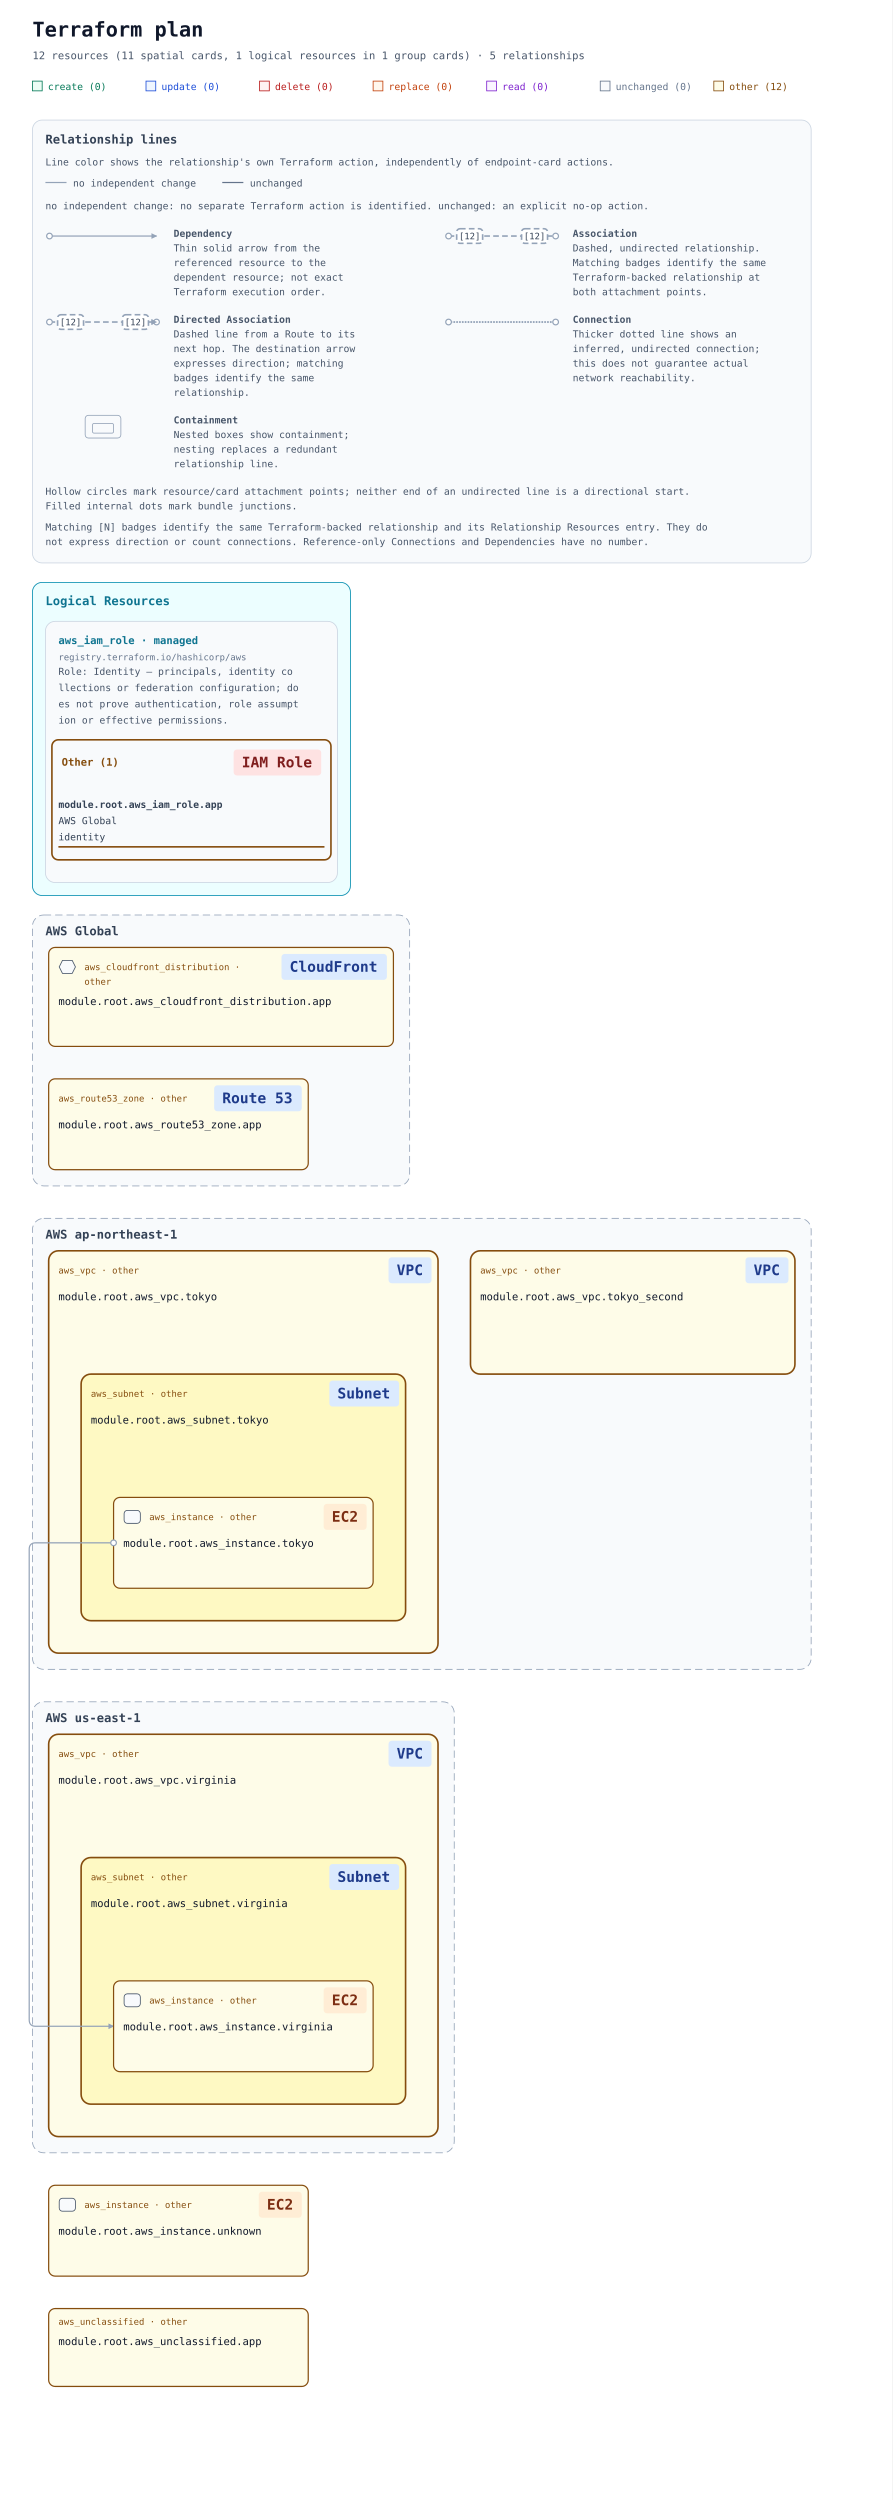
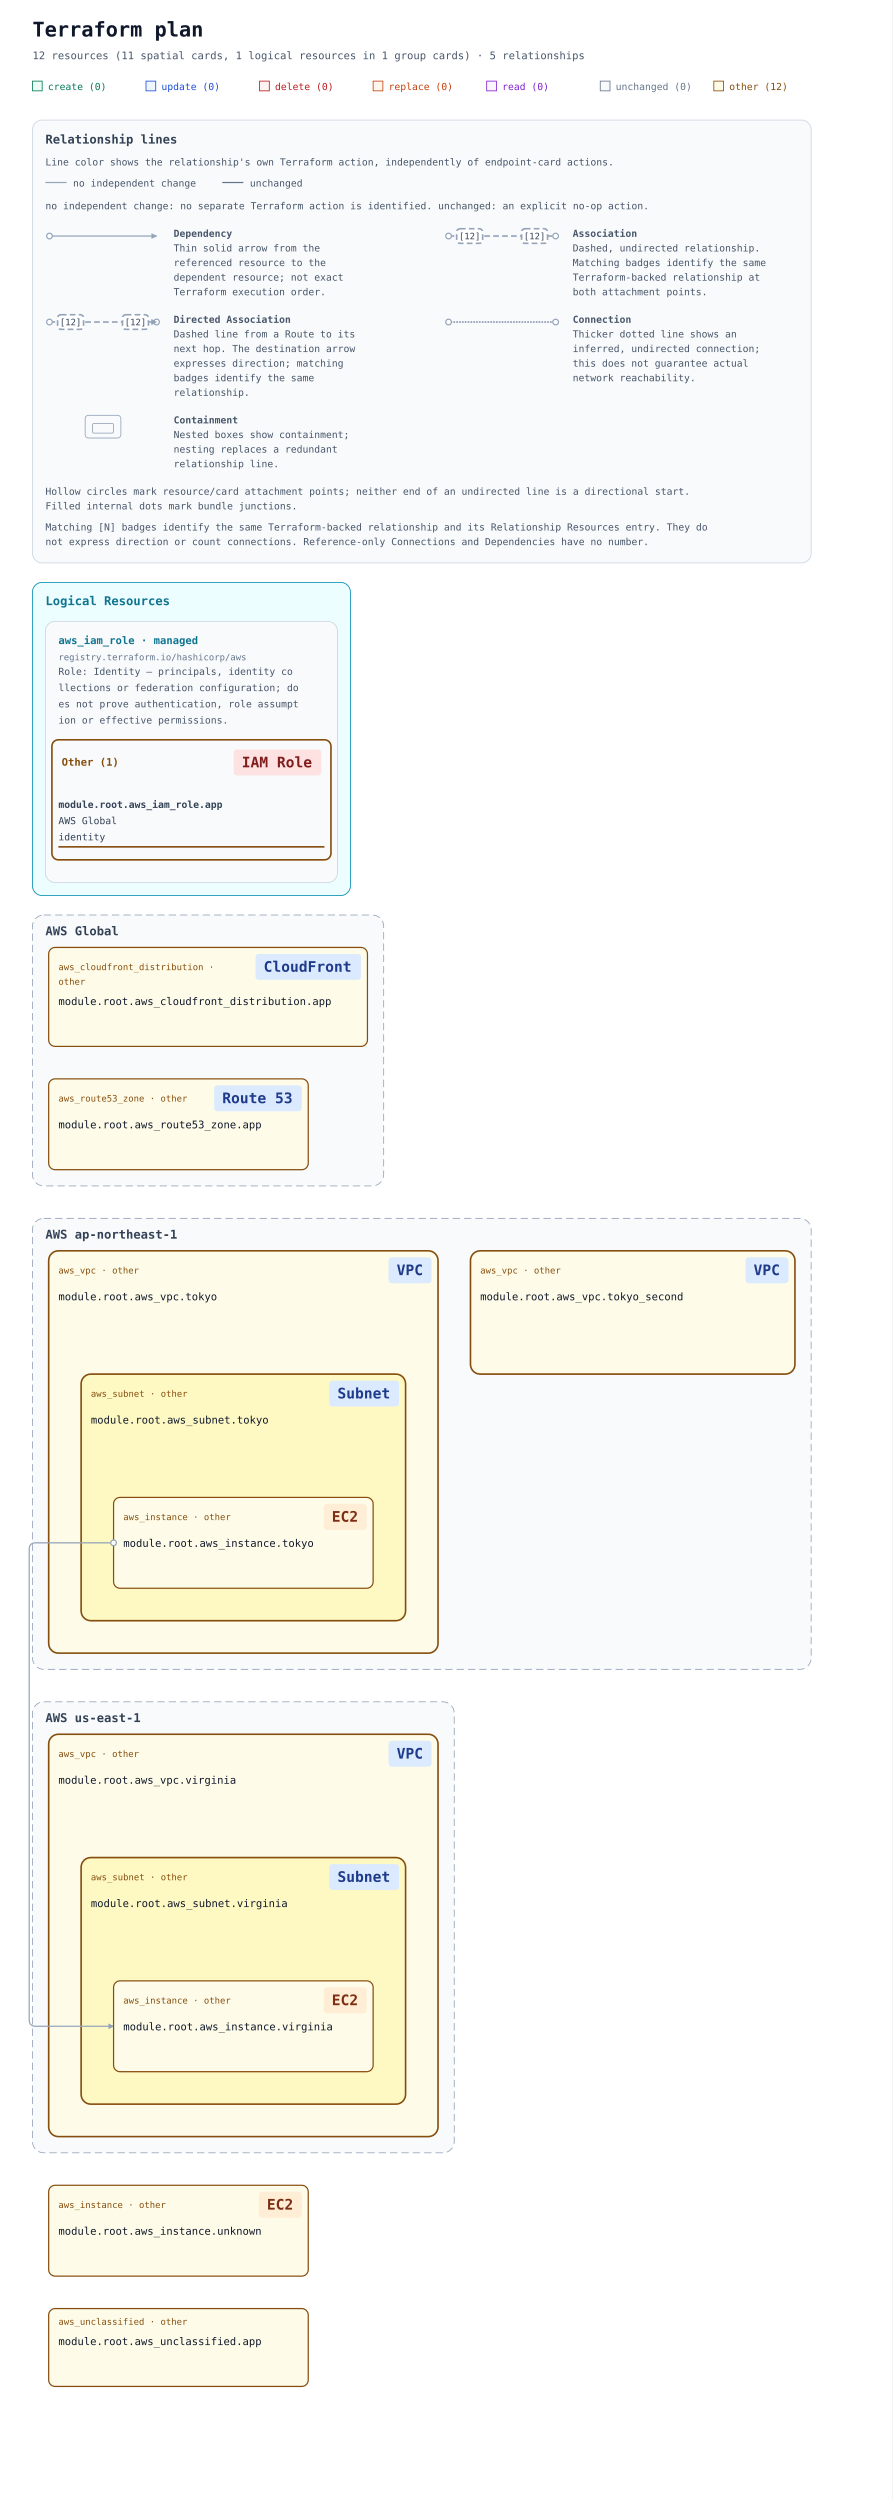
<svg xmlns="http://www.w3.org/2000/svg" width="1100" height="3082" viewBox="0 0 1100 3082" role="img" aria-labelledby="title description">
  <defs>
    <marker id="arrow" viewBox="0 0 10 10" refX="9" refY="5" markerWidth="7" markerHeight="7" markerUnits="userSpaceOnUse" orient="auto-start-reverse">
      <path d="M 0 0 L 10 5 L 0 10 z" fill="#94a3b8" />
    </marker>
    <mask id="container-occlusion-0" maskUnits="userSpaceOnUse" maskContentUnits="userSpaceOnUse" x="0" y="0" width="1100" height="2114" style="mask-type:luminance">
      <rect width="1100" height="2114" fill="white" />
      <rect data-occluder="resource-6177735f7670632e746f6b796f5f7365636f6e64-current" x="578" y="572" width="404" height="156" rx="14" fill="black" />
    </mask>
  </defs>
  <rect width="100%" height="100%" fill="#ffffff" />
  <g font-family="ui-monospace, SFMono-Regular, Consolas, monospace">
    <text x="40" y="45" font-size="25" font-weight="700" fill="#0f172a">Terraform plan</text>
    <text x="40" y="73" font-size="13" fill="#475569">12 resources (11 spatial cards, 1 logical resources in 1 group cards) · 5 relationships</text>
    <rect x="40" y="100" width="12" height="12" fill="#ecfdf5" stroke="#047857" />
    <text x="59" y="111" font-size="12" fill="#047857">create (0)</text>
    <rect x="180" y="100" width="12" height="12" fill="#eff6ff" stroke="#1d4ed8" />
    <text x="199" y="111" font-size="12" fill="#1d4ed8">update (0)</text>
    <rect x="320" y="100" width="12" height="12" fill="#fef2f2" stroke="#b91c1c" />
    <text x="339" y="111" font-size="12" fill="#b91c1c">delete (0)</text>
    <rect x="460" y="100" width="12" height="12" fill="#fff7ed" stroke="#c2410c" />
    <text x="479" y="111" font-size="12" fill="#c2410c">replace (0)</text>
    <rect x="600" y="100" width="12" height="12" fill="#faf5ff" stroke="#7e22ce" />
    <text x="619" y="111" font-size="12" fill="#7e22ce">read (0)</text>
    <rect x="740" y="100" width="12" height="12" fill="#f8fafc" stroke="#64748b" />
    <text x="759" y="111" font-size="12" fill="#64748b">unchanged (0)</text>
    <rect x="880" y="100" width="12" height="12" fill="#fefce8" stroke="#854d0e" />
    <text x="899" y="111" font-size="12" fill="#854d0e">other (12)</text>
    <g id="relationship-legend" font-size="12" fill="#475569" transform="translate(40 148)">
      <rect width="960" height="546" rx="12" fill="#f8fafc" stroke="#cbd5e1" />
      <text x="16" y="29" font-size="15" font-weight="700" fill="#334155">Relationship lines</text>
      <text x="16" y="56">Line color shows the relationship's own Terraform action, independently of endpoint-card actions.</text>
      <path data-legend-action="none" d="M 16 77 H 42" fill="none" stroke="#94a3b8" stroke-width="1.5" />
      <text x="50" y="82">no independent change</text>
      <path data-legend-action="unchanged" d="M 234 77 H 260" fill="none" stroke="#64748b" stroke-width="1.5" />
      <text x="268" y="82">unchanged</text>
      <text x="16" y="110">no independent change: no separate Terraform action is identified. unchanged: an explicit no-op action.</text>
      <g data-legend-entry="dependency" transform="translate(0 132)">
        <g data-legend-sample="dependency">
          <path data-legend-kind="dependency" data-directionality="directed" d="M 21 11 H 153" fill="none" stroke="#94a3b8" stroke-width="1.5" marker-end="url(#arrow)" />
          <circle data-legend-endpoint="source" cx="21" cy="11" r="3.5" fill="#ffffff" stroke="#94a3b8" stroke-width="1.5" />
        </g>
        <text x="174" y="12" font-weight="700">Dependency</text>
        <text x="174" y="30">Thin solid arrow from the</text>
        <text x="174" y="48">referenced resource to the</text>
        <text x="174" y="66">dependent resource; not exact</text>
        <text x="174" y="84">Terraform execution order.</text>
      </g>
      <g data-legend-entry="association" transform="translate(492 132)">
        <g data-legend-sample="association">
          <path data-legend-kind="association" data-directionality="undirected" d="M 21 11 H 153" fill="none" stroke="#94a3b8" stroke-width="2" stroke-dasharray="7 4" />
          <circle data-legend-endpoint="source" cx="21" cy="11" r="3.5" fill="#ffffff" stroke="#94a3b8" stroke-width="1.5" />
          <circle data-legend-endpoint="target" cx="153" cy="11" r="3.5" fill="#ffffff" stroke="#94a3b8" stroke-width="1.5" />
          <g data-legend-badge="source">
            <rect x="31" y="2" width="32" height="18" rx="4" fill="#ffffff" stroke="#94a3b8" stroke-width="2" stroke-dasharray="7 4" />
            <text x="47" y="15" text-anchor="middle" font-size="11" fill="#334155">[12]</text>
          </g>
          <g data-legend-badge="target">
            <rect x="111" y="2" width="32" height="18" rx="4" fill="#ffffff" stroke="#94a3b8" stroke-width="2" stroke-dasharray="7 4" />
            <text x="127" y="15" text-anchor="middle" font-size="11" fill="#334155">[12]</text>
          </g>
        </g>
        <text x="174" y="12" font-weight="700">Association</text>
        <text x="174" y="30">Dashed, undirected relationship.</text>
        <text x="174" y="48">Matching badges identify the same</text>
        <text x="174" y="66">Terraform-backed relationship at</text>
        <text x="174" y="84">both attachment points.</text>
      </g>
      <g data-legend-entry="directed-association" transform="translate(0 238)">
        <g data-legend-sample="directed-association">
          <path data-legend-kind="directed-association" data-directionality="directed" d="M 21 11 H 153" fill="none" stroke="#94a3b8" stroke-width="2" stroke-dasharray="7 4" marker-end="url(#arrow)" />
          <circle data-legend-endpoint="source" cx="21" cy="11" r="3.5" fill="#ffffff" stroke="#94a3b8" stroke-width="1.5" />
          <circle data-legend-endpoint="target" cx="153" cy="11" r="3.5" fill="#ffffff" stroke="#94a3b8" stroke-width="1.5" />
          <path data-legend-arrow="true" d="M 146.7 7.5 L 153.7 11 L 146.7 14.5 Z" fill="#94a3b8" />
          <g data-legend-badge="source">
            <rect x="31" y="2" width="32" height="18" rx="4" fill="#ffffff" stroke="#94a3b8" stroke-width="2" stroke-dasharray="7 4" />
            <text x="47" y="15" text-anchor="middle" font-size="11" fill="#334155">[12]</text>
          </g>
          <g data-legend-badge="target">
            <rect x="111" y="2" width="32" height="18" rx="4" fill="#ffffff" stroke="#94a3b8" stroke-width="2" stroke-dasharray="7 4" />
            <text x="127" y="15" text-anchor="middle" font-size="11" fill="#334155">[12]</text>
          </g>
        </g>
        <text x="174" y="12" font-weight="700">Directed Association</text>
        <text x="174" y="30">Dashed line from a Route to its</text>
        <text x="174" y="48">next hop. The destination arrow</text>
        <text x="174" y="66">expresses direction; matching</text>
        <text x="174" y="84">badges identify the same</text>
        <text x="174" y="102">relationship.</text>
      </g>
      <g data-legend-entry="connection" transform="translate(492 238)">
        <g data-legend-sample="connection">
          <path data-legend-kind="connection" data-directionality="undirected" d="M 21 11 H 153" fill="none" stroke="#94a3b8" stroke-width="2.5" stroke-dasharray="0 3.5" stroke-linecap="round" />
          <circle data-legend-endpoint="source" cx="21" cy="11" r="3.5" fill="#ffffff" stroke="#94a3b8" stroke-width="1.5" />
          <circle data-legend-endpoint="target" cx="153" cy="11" r="3.5" fill="#ffffff" stroke="#94a3b8" stroke-width="1.5" />
        </g>
        <text x="174" y="12" font-weight="700">Connection</text>
        <text x="174" y="30">Thicker dotted line shows an</text>
        <text x="174" y="48">inferred, undirected connection;</text>
        <text x="174" y="66">this does not guarantee actual</text>
        <text x="174" y="84">network reachability.</text>
      </g>
      <g data-legend-entry="containment" transform="translate(0 362)">
        <g data-legend-sample="containment">
          <g data-legend-kind="containment" fill="none" stroke="#94a3b8">
            <rect x="65" y="2" width="44" height="28" rx="4" />
            <rect x="74" y="12" width="26" height="12" rx="2" />
          </g>
        </g>
        <text x="174" y="12" font-weight="700">Containment</text>
        <text x="174" y="30">Nested boxes show containment;</text>
        <text x="174" y="48">nesting replaces a redundant</text>
        <text x="174" y="66">relationship line.</text>
      </g>
      <text x="16" y="462">Hollow circles mark resource/card attachment points; neither end of an undirected line is a directional start.</text>
      <text x="16" y="480">Filled internal dots mark bundle junctions.</text>
      <text x="16" y="506">Matching [N] badges identify the same Terraform-backed relationship and its Relationship Resources entry. They do</text>
      <text x="16" y="524">not express direction or count connections. Reference-only Connections and Dependencies have no number.</text>
    </g>
    <g transform="translate(0 558)">
      <g data-annotation-area="true">
        <g data-annotation-card="true" transform="translate(40 160)">
          <rect width="392" height="386" rx="12" fill="#f8fafc" stroke="#cbd5e1" />
          <g data-annotation-section="Logical Resources">
            <rect width="392" height="386" rx="12" fill="#ecfeff" stroke="#0891b2" />
            <text x="16" y="28" font-size="15" font-weight="700" fill="#0e7490">Logical Resources</text>
            <g data-annotation-card="true" transform="translate(16 48)">
              <rect width="360" height="322" rx="12" fill="#f8fafc" stroke="#cbd5e1" />
              <g data-logical-group="true" data-provider-source="registry.terraform.io/hashicorp/aws" data-resource-type="aws_iam_role" data-mode="managed">
                <text x="16" y="28" font-size="13" font-weight="700" fill="#0e7490">aws_iam_role · managed</text>
                <text x="16" y="48" font-size="11" fill="#64748b">registry.terraform.io/hashicorp/aws</text>
                <text data-role-explanation="true" x="16" y="66" font-size="12" fill="#475569" xml:space="preserve">Role: Identity — principals, identity co</text>
                <text data-role-explanation="true" x="16" y="86" font-size="12" fill="#475569" xml:space="preserve">llections or federation configuration; do</text>
                <text data-role-explanation="true" x="16" y="106" font-size="12" fill="#475569" xml:space="preserve">es not prove authentication, role assumpt</text>
                <text data-role-explanation="true" x="16" y="126" font-size="12" fill="#475569" xml:space="preserve">ion or effective permissions.</text>
                <g data-action-section="other">
                  <rect x="8" y="146" width="344" height="148" rx="8" fill="none" stroke="#854d0e" stroke-width="2" />
                  <text data-action-heading="true" x="20" y="178" font-size="13" font-weight="700" fill="#854d0e" xml:space="preserve">Other (1)</text>
                  <rect data-service-badge="true" data-presentation-padding="10 4" data-service-category="iam" data-service-full-name="AWS Identity and Access Management" data-display-name="IAM Role" x="232" y="158" width="108" height="32" rx="4" fill="#fee2e2" />
                  <text data-service-name="true" x="242" y="180" font-size="18" font-weight="700" fill="#7f1d1d" xml:space="preserve">IAM Role</text>
                  <g id="resource-6177735f69616d5f726f6c652e617070-current" data-architecture-id="terraform:6177735f69616d5f726f6c652e617070-current" data-entity-kind="terraform" data-placement="logical" data-terraform-address="aws_iam_role.app" data-qualified-address="module.root.aws_iam_role.app" data-mode="managed" transform="translate(0 202)" data-role="identity">
                    <text x="16" y="28" font-size="12" fill="#334155" xml:space="preserve" font-weight="700">module.root.aws_iam_role.app</text>
                    <text x="16" y="48" font-size="12" fill="#334155" xml:space="preserve">AWS Global</text>
                    <text x="16" y="68" font-size="12" fill="#334155" xml:space="preserve">identity</text>
                    <line data-resource-underline="true" x1="16" y1="76" x2="344" y2="76" stroke="#854d0e" stroke-width="2" />
                  </g>
                </g>
              </g>
            </g>
          </g>
        </g>
      </g>
      <g data-architecture="true" transform="translate(0 410)">
        <g data-deployment-scope="true" data-scope-provider="AWS" data-global="true">
-           <rect x="40" y="160" width="465" height="334" rx="14" fill="#f8fafc" stroke="#94a3b8" stroke-dasharray="9 5" />
+           <rect x="40" y="160" width="433" height="334" rx="14" fill="#f8fafc" stroke="#94a3b8" stroke-dasharray="9 5" />
          <text x="56" y="185" font-size="15" font-weight="700" fill="#334155">AWS Global</text>
        </g>
        <g data-deployment-scope="true" data-scope-provider="AWS" data-region="ap-northeast-1">
          <rect x="40" y="534" width="960" height="556" rx="14" fill="#f8fafc" stroke="#94a3b8" stroke-dasharray="9 5" />
          <text x="56" y="559" font-size="15" font-weight="700" fill="#334155">AWS ap-northeast-1</text>
        </g>
        <g data-deployment-scope="true" data-scope-provider="AWS" data-region="us-east-1">
          <rect x="40" y="1130" width="520" height="556" rx="14" fill="#f8fafc" stroke="#94a3b8" stroke-dasharray="9 5" />
          <text x="56" y="1155" font-size="15" font-weight="700" fill="#334155">AWS us-east-1</text>
        </g>
        <g data-container="resource-6177735f7670632e746f6b796f-current">
          <rect x="60" y="574" width="480" height="496" rx="12" fill="#fefce8" stroke="#854d0e" stroke-width="2" data-mode="managed" />
        </g>
        <g data-container="resource-6177735f7375626e65742e746f6b796f-current">
          <rect x="100" y="726" width="400" height="304" rx="12" fill="#fef9c3" stroke="#854d0e" stroke-width="2" data-mode="managed" />
        </g>
        <g data-container="resource-6177735f7670632e76697267696e6961-current">
          <rect x="60" y="1170" width="480" height="496" rx="12" fill="#fefce8" stroke="#854d0e" stroke-width="2" data-mode="managed" />
        </g>
        <g data-container="resource-6177735f7375626e65742e76697267696e6961-current">
          <rect x="100" y="1322" width="400" height="304" rx="12" fill="#fef9c3" stroke="#854d0e" stroke-width="2" data-mode="managed" />
        </g>
        <g data-container="resource-6177735f7670632e746f6b796f5f7365636f6e64-current">
          <rect x="580" y="574" width="400" height="152" rx="12" fill="#fefce8" stroke="#854d0e" stroke-width="2" data-mode="managed" />
        </g>
        <path d="M 140 934 L 44 934 Q 36 934 36 942 L 36 1522 Q 36 1530 44 1530 L 140 1530 " data-edge-kind="dependency" data-directionality="directed" data-source="resource-6177735f696e7374616e63652e746f6b796f-current" data-target="resource-6177735f696e7374616e63652e76697267696e6961-current" fill="none" stroke="#94a3b8" stroke-width="1.5" stroke-linejoin="round" marker-end="url(#arrow)" mask="url(#container-occlusion-0)" />
        <g data-edge-kind="containment" data-source="resource-6177735f7375626e65742e746f6b796f-current" data-target="resource-6177735f696e7374616e63652e746f6b796f-current" />
        <g data-edge-kind="containment" data-source="resource-6177735f7375626e65742e76697267696e6961-current" data-target="resource-6177735f696e7374616e63652e76697267696e6961-current" />
        <g data-edge-kind="containment" data-source="resource-6177735f7670632e746f6b796f-current" data-target="resource-6177735f7375626e65742e746f6b796f-current" />
        <g data-edge-kind="containment" data-source="resource-6177735f7670632e76697267696e6961-current" data-target="resource-6177735f7375626e65742e76697267696e6961-current" />
        <g id="resource-6177735f636c6f756466726f6e745f646973747269627574696f6e2e617070-current" data-architecture-id="terraform:6177735f636c6f756466726f6e745f646973747269627574696f6e2e617070-current" data-qualified-address="module.root.aws_cloudfront_distribution.app" data-terraform-address="aws_cloudfront_distribution.app">
-           <rect x="60" y="200" width="425" height="122" rx="8" fill="#fefce8" stroke="#854d0e" stroke-width="1.5" data-mode="managed" />
-           <text data-resource-type-heading="true" x="104" y="228" font-size="11" fill="#854d0e" xml:space="preserve">aws_cloudfront_distribution · </text>
-           <text data-resource-type-heading="true" x="104" y="246" font-size="11" fill="#854d0e" xml:space="preserve">other</text>
-           <rect data-service-badge="true" data-presentation-padding="10 4" data-service-category="network" data-service-full-name="Amazon CloudFront" data-display-name="CloudFront" x="347" y="208" width="130" height="32" rx="4" fill="#dbeafe" />
-           <text data-service-name="true" x="357" y="230" font-size="18" font-weight="700" fill="#1e3a8a" xml:space="preserve">CloudFront</text>
-           <g data-role-shape="network" transform="translate(72 215)" role="img" aria-label="Visual role: network" pointer-events="none" fill="#f8fafc" stroke="#475569" stroke-width="1">
-             <path d="M5 1 H17 L21 9 L17 17 H5 L1 9 Z" />
-           </g>
+           <rect x="60" y="200" width="393" height="122" rx="8" fill="#fefce8" stroke="#854d0e" stroke-width="1.5" data-mode="managed" />
+           <text data-resource-type-heading="true" x="72" y="228" font-size="11" fill="#854d0e" xml:space="preserve">aws_cloudfront_distribution · </text>
+           <text data-resource-type-heading="true" x="72" y="246" font-size="11" fill="#854d0e" xml:space="preserve">other</text>
+           <rect data-service-badge="true" data-presentation-padding="10 4" data-service-category="network" data-service-full-name="Amazon CloudFront" data-display-name="CloudFront" x="315" y="208" width="130" height="32" rx="4" fill="#dbeafe" />
+           <text data-service-name="true" x="325" y="230" font-size="18" font-weight="700" fill="#1e3a8a" xml:space="preserve">CloudFront</text>
          <text x="72" y="271" font-size="13" fill="#0f172a" xml:space="preserve">module.root.aws_cloudfront_distribution.app</text>
          <text x="72" y="310" font-size="10" fill="#64748b" />
        </g>
        <g id="resource-6177735f696e7374616e63652e746f6b796f-current" data-architecture-id="terraform:6177735f696e7374616e63652e746f6b796f-current" data-qualified-address="module.root.aws_instance.tokyo" data-terraform-address="aws_instance.tokyo">
          <rect x="140" y="878" width="320" height="112" rx="8" fill="#fefce8" stroke="#854d0e" stroke-width="1.5" data-mode="managed" />
-           <text data-resource-type-heading="true" x="184" y="906" font-size="11" fill="#854d0e" xml:space="preserve">aws_instance · other</text>
+           <text data-resource-type-heading="true" x="152" y="906" font-size="11" fill="#854d0e" xml:space="preserve">aws_instance · other</text>
          <rect data-service-badge="true" data-presentation-padding="10 4" data-service-category="compute" data-service-full-name="Amazon EC2" data-display-name="EC2" x="399" y="886" width="53" height="32" rx="4" fill="#ffedd5" />
          <text data-service-name="true" x="409" y="908" font-size="18" font-weight="700" fill="#7c2d12" xml:space="preserve">EC2</text>
-           <g data-role-shape="execution" transform="translate(152 893)" role="img" aria-label="Visual role: execution" pointer-events="none" fill="#f8fafc" stroke="#475569" stroke-width="1">
-             <rect x="1" y="1" width="20" height="16" rx="4" />
-           </g>
          <text x="152" y="939" font-size="13" fill="#0f172a" xml:space="preserve">module.root.aws_instance.tokyo</text>
          <text x="152" y="978" font-size="10" fill="#64748b" />
        </g>
        <g id="resource-6177735f696e7374616e63652e756e6b6e6f776e-current" data-architecture-id="terraform:6177735f696e7374616e63652e756e6b6e6f776e-current" data-qualified-address="module.root.aws_instance.unknown" data-terraform-address="aws_instance.unknown">
          <rect x="60" y="1726" width="320" height="112" rx="8" fill="#fefce8" stroke="#854d0e" stroke-width="1.5" data-mode="managed" />
-           <text data-resource-type-heading="true" x="104" y="1754" font-size="11" fill="#854d0e" xml:space="preserve">aws_instance · other</text>
+           <text data-resource-type-heading="true" x="72" y="1754" font-size="11" fill="#854d0e" xml:space="preserve">aws_instance · other</text>
          <rect data-service-badge="true" data-presentation-padding="10 4" data-service-category="compute" data-service-full-name="Amazon EC2" data-display-name="EC2" x="319" y="1734" width="53" height="32" rx="4" fill="#ffedd5" />
          <text data-service-name="true" x="329" y="1756" font-size="18" font-weight="700" fill="#7c2d12" xml:space="preserve">EC2</text>
-           <g data-role-shape="execution" transform="translate(72 1741)" role="img" aria-label="Visual role: execution" pointer-events="none" fill="#f8fafc" stroke="#475569" stroke-width="1">
-             <rect x="1" y="1" width="20" height="16" rx="4" />
-           </g>
          <text x="72" y="1787" font-size="13" fill="#0f172a" xml:space="preserve">module.root.aws_instance.unknown</text>
          <text x="72" y="1826" font-size="10" fill="#64748b" />
        </g>
        <g id="resource-6177735f696e7374616e63652e76697267696e6961-current" data-architecture-id="terraform:6177735f696e7374616e63652e76697267696e6961-current" data-qualified-address="module.root.aws_instance.virginia" data-terraform-address="aws_instance.virginia">
          <rect x="140" y="1474" width="320" height="112" rx="8" fill="#fefce8" stroke="#854d0e" stroke-width="1.5" data-mode="managed" />
-           <text data-resource-type-heading="true" x="184" y="1502" font-size="11" fill="#854d0e" xml:space="preserve">aws_instance · other</text>
+           <text data-resource-type-heading="true" x="152" y="1502" font-size="11" fill="#854d0e" xml:space="preserve">aws_instance · other</text>
          <rect data-service-badge="true" data-presentation-padding="10 4" data-service-category="compute" data-service-full-name="Amazon EC2" data-display-name="EC2" x="399" y="1482" width="53" height="32" rx="4" fill="#ffedd5" />
          <text data-service-name="true" x="409" y="1504" font-size="18" font-weight="700" fill="#7c2d12" xml:space="preserve">EC2</text>
-           <g data-role-shape="execution" transform="translate(152 1489)" role="img" aria-label="Visual role: execution" pointer-events="none" fill="#f8fafc" stroke="#475569" stroke-width="1">
-             <rect x="1" y="1" width="20" height="16" rx="4" />
-           </g>
          <text x="152" y="1535" font-size="13" fill="#0f172a" xml:space="preserve">module.root.aws_instance.virginia</text>
          <text x="152" y="1574" font-size="10" fill="#64748b" />
        </g>
        <g id="resource-6177735f726f75746535335f7a6f6e652e617070-current" data-architecture-id="terraform:6177735f726f75746535335f7a6f6e652e617070-current" data-qualified-address="module.root.aws_route53_zone.app" data-terraform-address="aws_route53_zone.app">
          <rect x="60" y="362" width="320" height="112" rx="8" fill="#fefce8" stroke="#854d0e" stroke-width="1.5" data-mode="managed" />
          <text data-resource-type-heading="true" x="72" y="390" font-size="11" fill="#854d0e" xml:space="preserve">aws_route53_zone · other</text>
          <rect data-service-badge="true" data-presentation-padding="10 4" data-service-category="network" data-service-full-name="Amazon Route 53" data-display-name="Route 53" x="264" y="370" width="108" height="32" rx="4" fill="#dbeafe" />
          <text data-service-name="true" x="274" y="392" font-size="18" font-weight="700" fill="#1e3a8a" xml:space="preserve">Route 53</text>
          <text x="72" y="423" font-size="13" fill="#0f172a" xml:space="preserve">module.root.aws_route53_zone.app</text>
          <text x="72" y="462" font-size="10" fill="#64748b" />
        </g>
        <g id="resource-6177735f7375626e65742e746f6b796f-current" data-architecture-id="terraform:6177735f7375626e65742e746f6b796f-current" data-qualified-address="module.root.aws_subnet.tokyo" data-terraform-address="aws_subnet.tokyo" data-presentation-header="100 726 400 112">
          <text data-resource-type-heading="true" x="112" y="754" font-size="11" fill="#854d0e" xml:space="preserve">aws_subnet · other</text>
          <rect data-service-badge="true" data-presentation-padding="10 4" data-service-category="network" data-service-full-name="Amazon VPC" data-display-name="Subnet" x="406" y="734" width="86" height="32" rx="4" fill="#dbeafe" />
          <text data-service-name="true" x="416" y="756" font-size="18" font-weight="700" fill="#1e3a8a" xml:space="preserve">Subnet</text>
          <text x="112" y="787" font-size="13" fill="#0f172a" xml:space="preserve">module.root.aws_subnet.tokyo</text>
          <text x="112" y="826" font-size="10" fill="#64748b" />
        </g>
        <g id="resource-6177735f7375626e65742e76697267696e6961-current" data-architecture-id="terraform:6177735f7375626e65742e76697267696e6961-current" data-qualified-address="module.root.aws_subnet.virginia" data-terraform-address="aws_subnet.virginia" data-presentation-header="100 1322 400 112">
          <text data-resource-type-heading="true" x="112" y="1350" font-size="11" fill="#854d0e" xml:space="preserve">aws_subnet · other</text>
          <rect data-service-badge="true" data-presentation-padding="10 4" data-service-category="network" data-service-full-name="Amazon VPC" data-display-name="Subnet" x="406" y="1330" width="86" height="32" rx="4" fill="#dbeafe" />
          <text data-service-name="true" x="416" y="1352" font-size="18" font-weight="700" fill="#1e3a8a" xml:space="preserve">Subnet</text>
          <text x="112" y="1383" font-size="13" fill="#0f172a" xml:space="preserve">module.root.aws_subnet.virginia</text>
          <text x="112" y="1422" font-size="10" fill="#64748b" />
        </g>
        <g id="resource-6177735f756e636c61737369666965642e617070-current" data-architecture-id="terraform:6177735f756e636c61737369666965642e617070-current" data-qualified-address="module.root.aws_unclassified.app" data-terraform-address="aws_unclassified.app">
          <rect x="60" y="1878" width="320" height="96" rx="8" fill="#fefce8" stroke="#854d0e" stroke-width="1.5" data-mode="managed" />
          <text data-resource-type-heading="true" x="72" y="1898" font-size="11" fill="#854d0e" xml:space="preserve">aws_unclassified · other</text>
          <text x="72" y="1923" font-size="13" fill="#0f172a" xml:space="preserve">module.root.aws_unclassified.app</text>
          <text x="72" y="1962" font-size="10" fill="#64748b" />
        </g>
        <g id="resource-6177735f7670632e746f6b796f-current" data-architecture-id="terraform:6177735f7670632e746f6b796f-current" data-qualified-address="module.root.aws_vpc.tokyo" data-terraform-address="aws_vpc.tokyo" data-presentation-header="60 574 480 112">
          <text data-resource-type-heading="true" x="72" y="602" font-size="11" fill="#854d0e" xml:space="preserve">aws_vpc · other</text>
          <rect data-service-badge="true" data-presentation-padding="10 4" data-service-category="network" data-service-full-name="Amazon VPC" data-display-name="VPC" x="479" y="582" width="53" height="32" rx="4" fill="#dbeafe" />
          <text data-service-name="true" x="489" y="604" font-size="18" font-weight="700" fill="#1e3a8a" xml:space="preserve">VPC</text>
          <text x="72" y="635" font-size="13" fill="#0f172a" xml:space="preserve">module.root.aws_vpc.tokyo</text>
          <text x="72" y="674" font-size="10" fill="#64748b" />
        </g>
        <g id="resource-6177735f7670632e746f6b796f5f7365636f6e64-current" data-architecture-id="terraform:6177735f7670632e746f6b796f5f7365636f6e64-current" data-qualified-address="module.root.aws_vpc.tokyo_second" data-terraform-address="aws_vpc.tokyo_second" data-presentation-header="580 574 400 112">
          <text data-resource-type-heading="true" x="592" y="602" font-size="11" fill="#854d0e" xml:space="preserve">aws_vpc · other</text>
          <rect data-service-badge="true" data-presentation-padding="10 4" data-service-category="network" data-service-full-name="Amazon VPC" data-display-name="VPC" x="919" y="582" width="53" height="32" rx="4" fill="#dbeafe" />
          <text data-service-name="true" x="929" y="604" font-size="18" font-weight="700" fill="#1e3a8a" xml:space="preserve">VPC</text>
          <text x="592" y="635" font-size="13" fill="#0f172a" xml:space="preserve">module.root.aws_vpc.tokyo_second</text>
          <text x="592" y="674" font-size="10" fill="#64748b" />
        </g>
        <g id="resource-6177735f7670632e76697267696e6961-current" data-architecture-id="terraform:6177735f7670632e76697267696e6961-current" data-qualified-address="module.root.aws_vpc.virginia" data-terraform-address="aws_vpc.virginia" data-presentation-header="60 1170 480 112">
          <text data-resource-type-heading="true" x="72" y="1198" font-size="11" fill="#854d0e" xml:space="preserve">aws_vpc · other</text>
          <rect data-service-badge="true" data-presentation-padding="10 4" data-service-category="network" data-service-full-name="Amazon VPC" data-display-name="VPC" x="479" y="1178" width="53" height="32" rx="4" fill="#dbeafe" />
          <text data-service-name="true" x="489" y="1200" font-size="18" font-weight="700" fill="#1e3a8a" xml:space="preserve">VPC</text>
          <text x="72" y="1231" font-size="13" fill="#0f172a" xml:space="preserve">module.root.aws_vpc.virginia</text>
          <text x="72" y="1270" font-size="10" fill="#64748b" />
        </g>
        <g data-endpoints="true" data-source="resource-6177735f696e7374616e63652e746f6b796f-current" data-target="resource-6177735f696e7374616e63652e76697267696e6961-current" aria-hidden="true">
          <circle data-endpoint="source" cx="140" cy="934" r="3.5" fill="#ffffff" stroke="#94a3b8" stroke-width="1.5" />
        </g>
      </g>
    </g>
  </g>
</svg>
